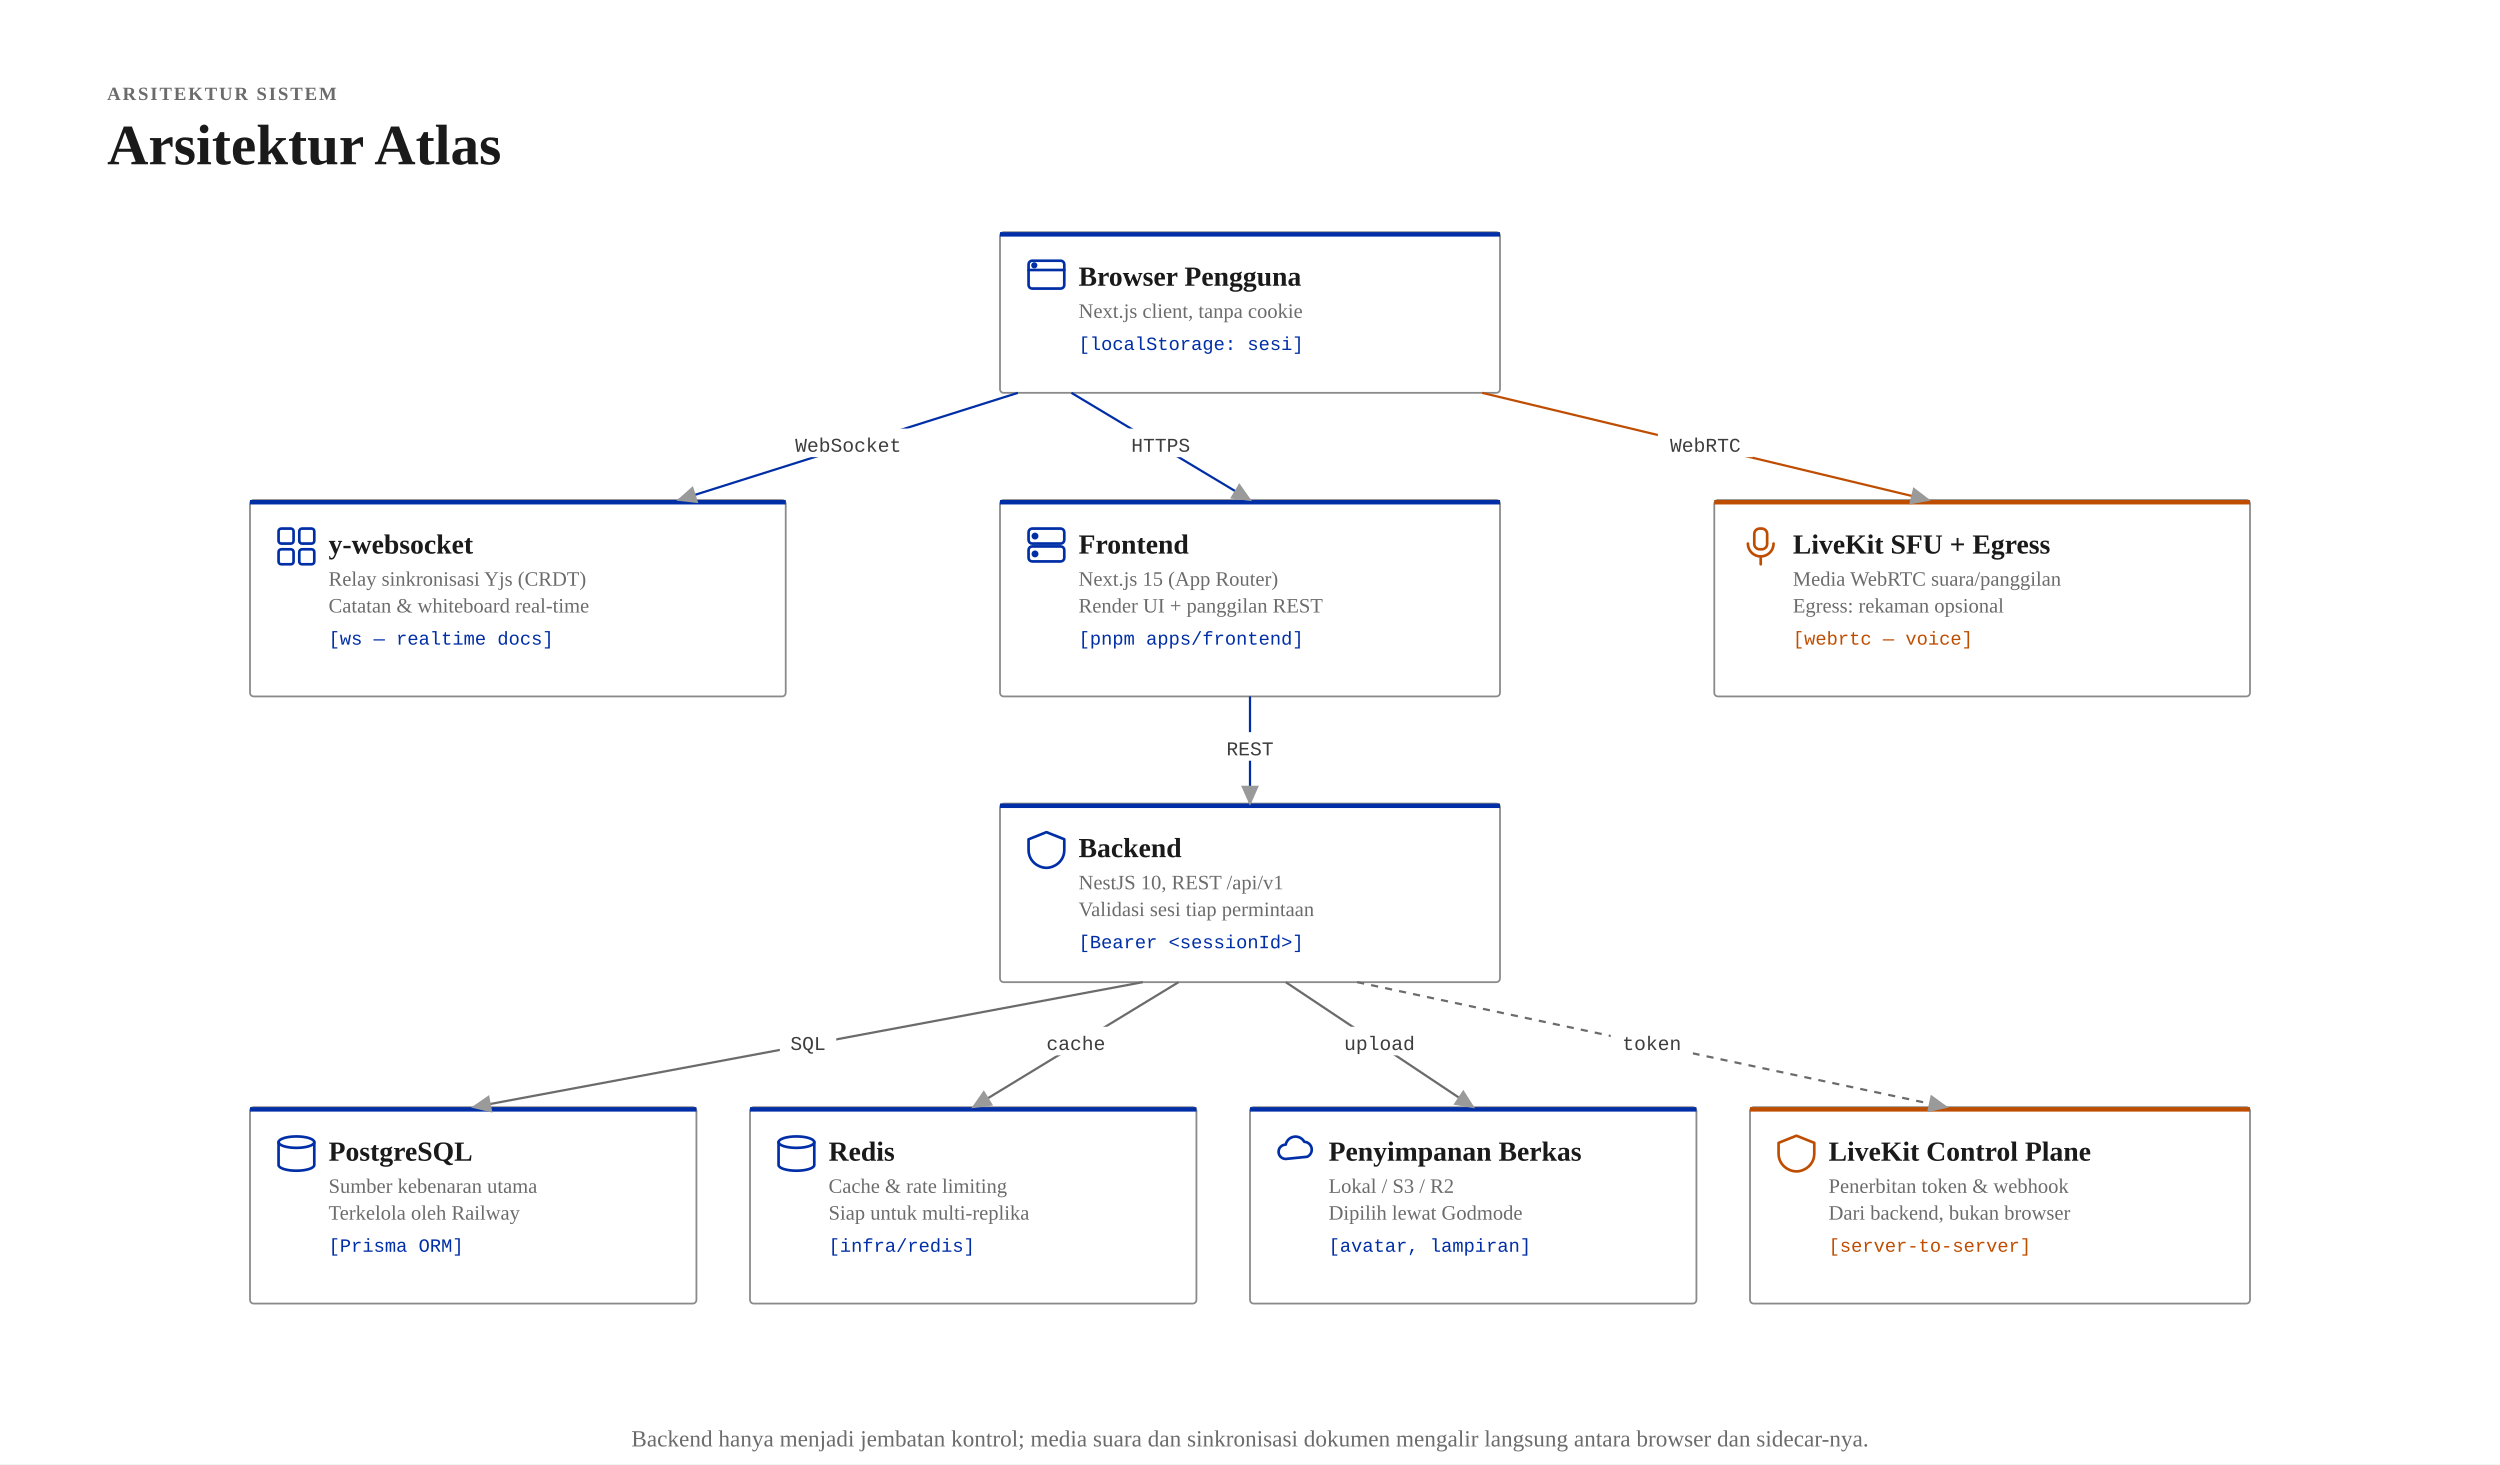
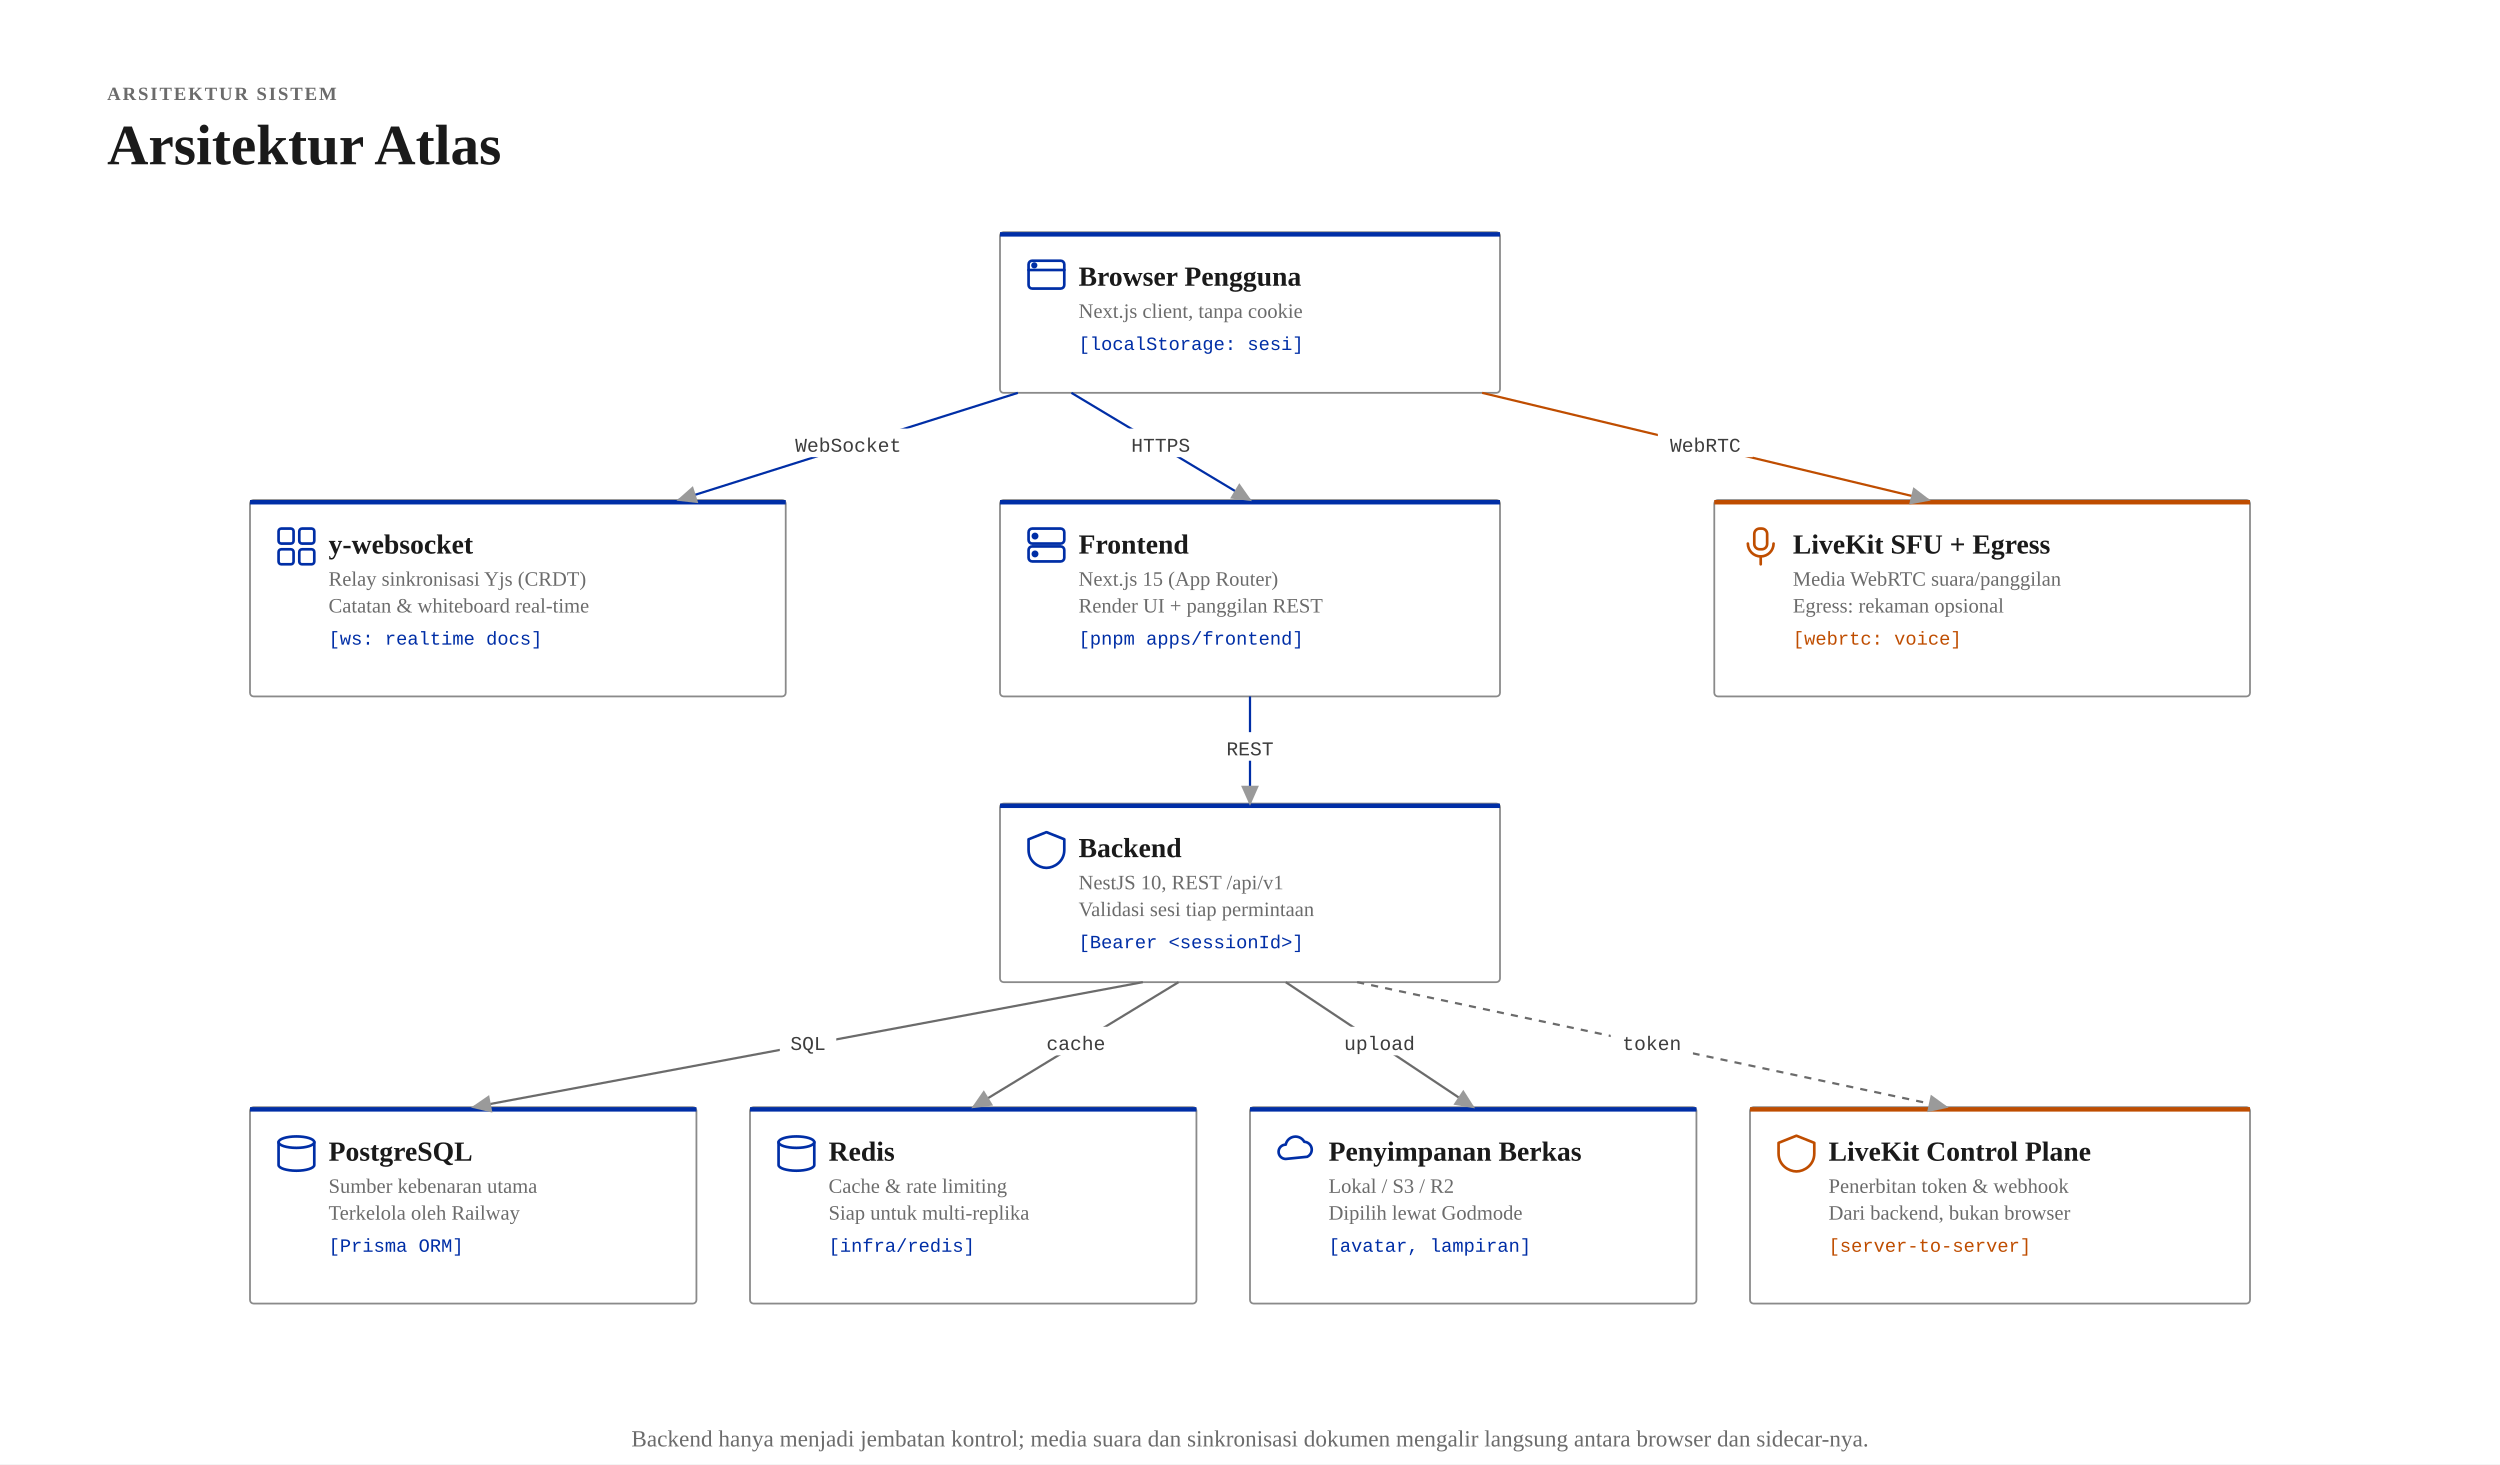
<svg xmlns="http://www.w3.org/2000/svg" width="1400" height="820" viewBox="0 0 1400 820">
  <rect width="1400" height="820" fill="#ffffff" />
  <defs>
    <marker id="arrowhead" markerWidth="9" markerHeight="8" refX="8" refY="4" orient="auto">
      <path d="M0,0 L9,4 L0,8 z" fill="#9a9a9a" />
    </marker>
  </defs>
  <text x="60" y="56" font-family="Times New Roman" font-size="10.5" font-weight="700" fill="#6b6b6b" text-anchor="start" letter-spacing="0.1em">ARSITEKTUR SISTEM</text>
  <text x="60" y="92" font-family="Times New Roman" font-size="32" font-weight="700" fill="#1a1a1a" text-anchor="start">Arsitektur Atlas</text>
  <rect x="560" y="130" width="280" height="90" rx="2" fill="#ffffff" stroke="#8a8a8a" stroke-width="1" />
  <rect x="560" y="130" width="280" height="2.5" fill="#002EA6" />
  <g transform="translate(576 146)" stroke="#002EA6">
    <g stroke-width="1.5" stroke-linecap="round" stroke-linejoin="round" fill="none">
      <rect x="0" y="0" width="20" height="15.6" rx="2" />
      <line x1="0" y1="5.2" x2="20" y2="5.2" />
      <circle cx="3.2" cy="2.6" r="1" fill="#002EA6" />
    </g>
  </g>
  <text x="604" y="160" font-family="Times New Roman" font-size="15.5" font-weight="700" fill="#1a1a1a" text-anchor="start">Browser Pengguna</text>
  <text x="604" y="178" font-family="Times New Roman" font-size="11.5" font-weight="400" fill="#6b6b6b" text-anchor="start">Next.js client, tanpa cookie</text>
  <text x="604" y="196" font-family="Courier New" font-size="10.5" font-weight="400" fill="#002EA6" text-anchor="start">[localStorage: sesi]</text>
  <rect x="560" y="280" width="280" height="110" rx="2" fill="#ffffff" stroke="#8a8a8a" stroke-width="1" />
  <rect x="560" y="280" width="280" height="2.5" fill="#002EA6" />
  <g transform="translate(576 296)" stroke="#002EA6">
    <g stroke-width="1.5" stroke-linecap="round" stroke-linejoin="round" fill="none">
      <rect x="0" y="0" width="20" height="8.4" rx="2" />
      <rect x="0" y="10.0" width="20" height="8.4" rx="2" />
      <circle cx="3.6" cy="4.2" r="1.2" fill="#002EA6" />
      <circle cx="3.6" cy="14.2" r="1.2" fill="#002EA6" />
    </g>
  </g>
  <text x="604" y="310" font-family="Times New Roman" font-size="15.5" font-weight="700" fill="#1a1a1a" text-anchor="start">Frontend</text>
  <text x="604" y="328" font-family="Times New Roman" font-size="11.5" font-weight="400" fill="#6b6b6b" text-anchor="start">Next.js 15 (App Router)</text>
  <text x="604" y="343" font-family="Times New Roman" font-size="11.5" font-weight="400" fill="#6b6b6b" text-anchor="start">Render UI + panggilan REST</text>
  <text x="604" y="361" font-family="Courier New" font-size="10.5" font-weight="400" fill="#002EA6" text-anchor="start">[pnpm apps/frontend]</text>
  <rect x="140" y="280" width="300" height="110" rx="2" fill="#ffffff" stroke="#8a8a8a" stroke-width="1" />
  <rect x="140" y="280" width="300" height="2.5" fill="#002EA6" />
  <g transform="translate(156 296)" stroke="#002EA6">
    <g stroke-width="1.5" stroke-linecap="round" stroke-linejoin="round" fill="none">
      <rect x="0" y="0" width="8.4" height="8.4" rx="1.5" />
      <rect x="11.6" y="0" width="8.4" height="8.4" rx="1.5" />
      <rect x="0" y="11.6" width="8.4" height="8.4" rx="1.5" />
      <rect x="11.6" y="11.6" width="8.4" height="8.4" rx="1.5" />
    </g>
  </g>
  <text x="184" y="310" font-family="Times New Roman" font-size="15.5" font-weight="700" fill="#1a1a1a" text-anchor="start">y-websocket</text>
  <text x="184" y="328" font-family="Times New Roman" font-size="11.5" font-weight="400" fill="#6b6b6b" text-anchor="start">Relay sinkronisasi Yjs (CRDT)</text>
  <text x="184" y="343" font-family="Times New Roman" font-size="11.5" font-weight="400" fill="#6b6b6b" text-anchor="start">Catatan &amp; whiteboard real-time</text>
-   <text x="184" y="361" font-family="Courier New" font-size="10.5" font-weight="400" fill="#002EA6" text-anchor="start">[ws — realtime docs]</text>
+   <text x="184" y="361" font-family="Courier New" font-size="10.5" font-weight="400" fill="#002EA6" text-anchor="start">[ws: realtime docs]</text>
  <rect x="960" y="280" width="300" height="110" rx="2" fill="#ffffff" stroke="#8a8a8a" stroke-width="1" />
  <rect x="960" y="280" width="300" height="2.5" fill="#BF4D00" />
  <g transform="translate(976 296)" stroke="#BF4D00">
    <g stroke-width="1.5" stroke-linecap="round" stroke-linejoin="round" fill="none">
      <rect x="6.4" y="0" width="7.2" height="11.6" rx="3.0" />
      <path d="M2.8 8.4 A7.2 7.2 0 0 0 17.2 8.4" />
      <line x1="10.0" y1="15.6" x2="10.0" y2="20" />
    </g>
  </g>
  <text x="1004" y="310" font-family="Times New Roman" font-size="15.5" font-weight="700" fill="#1a1a1a" text-anchor="start">LiveKit SFU + Egress</text>
  <text x="1004" y="328" font-family="Times New Roman" font-size="11.5" font-weight="400" fill="#6b6b6b" text-anchor="start">Media WebRTC suara/panggilan</text>
  <text x="1004" y="343" font-family="Times New Roman" font-size="11.5" font-weight="400" fill="#6b6b6b" text-anchor="start">Egress: rekaman opsional</text>
-   <text x="1004" y="361" font-family="Courier New" font-size="10.5" font-weight="400" fill="#BF4D00" text-anchor="start">[webrtc — voice]</text>
+   <text x="1004" y="361" font-family="Courier New" font-size="10.5" font-weight="400" fill="#BF4D00" text-anchor="start">[webrtc: voice]</text>
  <rect x="560" y="450" width="280" height="100" rx="2" fill="#ffffff" stroke="#8a8a8a" stroke-width="1" />
  <rect x="560" y="450" width="280" height="2.5" fill="#002EA6" />
  <g transform="translate(576 466)" stroke="#002EA6">
    <g stroke-width="1.5" stroke-linecap="round" stroke-linejoin="round" fill="none">
      <path d="M10.0 0 L20 4.0 V10.0 C20 16.4 14.4 20 10.0 20 C5.6 20 0 16.4 0 10.0 V4.0 Z" />
    </g>
  </g>
  <text x="604" y="480" font-family="Times New Roman" font-size="15.5" font-weight="700" fill="#1a1a1a" text-anchor="start">Backend</text>
  <text x="604" y="498" font-family="Times New Roman" font-size="11.5" font-weight="400" fill="#6b6b6b" text-anchor="start">NestJS 10, REST /api/v1</text>
  <text x="604" y="513" font-family="Times New Roman" font-size="11.5" font-weight="400" fill="#6b6b6b" text-anchor="start">Validasi sesi tiap permintaan</text>
  <text x="604" y="531" font-family="Courier New" font-size="10.5" font-weight="400" fill="#002EA6" text-anchor="start">[Bearer &lt;sessionId&gt;]</text>
  <rect x="140" y="620" width="250" height="110" rx="2" fill="#ffffff" stroke="#8a8a8a" stroke-width="1" />
  <rect x="140" y="620" width="250" height="2.5" fill="#002EA6" />
  <g transform="translate(156 636)" stroke="#002EA6">
    <g stroke-width="1.5" stroke-linecap="round" stroke-linejoin="round" fill="none">
      <ellipse cx="10.0" cy="3.6" rx="10.0" ry="3.2" />
      <path d="M0 3.6 L0 16.4 A10.0 3.2 0 0 0 20 16.4 L20 3.6" />
    </g>
  </g>
  <text x="184" y="650" font-family="Times New Roman" font-size="15.5" font-weight="700" fill="#1a1a1a" text-anchor="start">PostgreSQL</text>
  <text x="184" y="668" font-family="Times New Roman" font-size="11.5" font-weight="400" fill="#6b6b6b" text-anchor="start">Sumber kebenaran utama</text>
  <text x="184" y="683" font-family="Times New Roman" font-size="11.5" font-weight="400" fill="#6b6b6b" text-anchor="start">Terkelola oleh Railway</text>
  <text x="184" y="701" font-family="Courier New" font-size="10.5" font-weight="400" fill="#002EA6" text-anchor="start">[Prisma ORM]</text>
  <rect x="420" y="620" width="250" height="110" rx="2" fill="#ffffff" stroke="#8a8a8a" stroke-width="1" />
  <rect x="420" y="620" width="250" height="2.5" fill="#002EA6" />
  <g transform="translate(436 636)" stroke="#002EA6">
    <g stroke-width="1.5" stroke-linecap="round" stroke-linejoin="round" fill="none">
      <ellipse cx="10.0" cy="3.6" rx="10.0" ry="3.2" />
      <path d="M0 3.6 L0 16.4 A10.0 3.2 0 0 0 20 16.4 L20 3.6" />
    </g>
  </g>
  <text x="464" y="650" font-family="Times New Roman" font-size="15.5" font-weight="700" fill="#1a1a1a" text-anchor="start">Redis</text>
  <text x="464" y="668" font-family="Times New Roman" font-size="11.5" font-weight="400" fill="#6b6b6b" text-anchor="start">Cache &amp; rate limiting</text>
  <text x="464" y="683" font-family="Times New Roman" font-size="11.5" font-weight="400" fill="#6b6b6b" text-anchor="start">Siap untuk multi-replika</text>
  <text x="464" y="701" font-family="Courier New" font-size="10.5" font-weight="400" fill="#002EA6" text-anchor="start">[infra/redis]</text>
  <rect x="700" y="620" width="250" height="110" rx="2" fill="#ffffff" stroke="#8a8a8a" stroke-width="1" />
  <rect x="700" y="620" width="250" height="2.5" fill="#002EA6" />
  <g transform="translate(716 636)" stroke="#002EA6">
    <g stroke-width="1.5" stroke-linecap="round" stroke-linejoin="round" fill="none">
      <path d="M4.0 13.0 a4.0 4.0 0 0 1 0 -8.0 a5.6 5.6 0 0 1 10.4 -1.6 a4.4 4.4 0 0 1 1.6 8.4 z" />
    </g>
  </g>
  <text x="744" y="650" font-family="Times New Roman" font-size="15.5" font-weight="700" fill="#1a1a1a" text-anchor="start">Penyimpanan Berkas</text>
  <text x="744" y="668" font-family="Times New Roman" font-size="11.5" font-weight="400" fill="#6b6b6b" text-anchor="start">Lokal / S3 / R2</text>
  <text x="744" y="683" font-family="Times New Roman" font-size="11.5" font-weight="400" fill="#6b6b6b" text-anchor="start">Dipilih lewat Godmode</text>
  <text x="744" y="701" font-family="Courier New" font-size="10.5" font-weight="400" fill="#002EA6" text-anchor="start">[avatar, lampiran]</text>
  <rect x="980" y="620" width="280" height="110" rx="2" fill="#ffffff" stroke="#8a8a8a" stroke-width="1" />
  <rect x="980" y="620" width="280" height="2.5" fill="#BF4D00" />
  <g transform="translate(996 636)" stroke="#BF4D00">
    <g stroke-width="1.5" stroke-linecap="round" stroke-linejoin="round" fill="none">
      <path d="M10.0 0 L20 4.0 V10.0 C20 16.4 14.4 20 10.0 20 C5.6 20 0 16.4 0 10.0 V4.0 Z" />
    </g>
  </g>
  <text x="1024" y="650" font-family="Times New Roman" font-size="15.5" font-weight="700" fill="#1a1a1a" text-anchor="start">LiveKit Control Plane</text>
  <text x="1024" y="668" font-family="Times New Roman" font-size="11.5" font-weight="400" fill="#6b6b6b" text-anchor="start">Penerbitan token &amp; webhook</text>
  <text x="1024" y="683" font-family="Times New Roman" font-size="11.5" font-weight="400" fill="#6b6b6b" text-anchor="start">Dari backend, bukan browser</text>
  <text x="1024" y="701" font-family="Courier New" font-size="10.5" font-weight="400" fill="#BF4D00" text-anchor="start">[server-to-server]</text>
  <line x1="600" y1="220" x2="700" y2="280" stroke="#002EA6" stroke-width="1.25" marker-end="url(#arrowhead)" />
  <rect x="627.0" y="240.0" width="46.0" height="16" fill="#ffffff" />
  <text x="650.0" y="253.0" font-family="Courier New" font-size="11" font-weight="400" fill="#3d3d3d" text-anchor="middle">HTTPS</text>
  <line x1="570" y1="220" x2="380" y2="280" stroke="#002EA6" stroke-width="1.25" marker-end="url(#arrowhead)" />
  <rect x="437.6" y="240.0" width="74.8" height="16" fill="#ffffff" />
  <text x="475.0" y="253.0" font-family="Courier New" font-size="11" font-weight="400" fill="#3d3d3d" text-anchor="middle">WebSocket</text>
  <line x1="830" y1="220" x2="1080" y2="280" stroke="#BF4D00" stroke-width="1.25" marker-end="url(#arrowhead)" />
  <rect x="928.4" y="240.0" width="53.2" height="16" fill="#ffffff" />
  <text x="955.0" y="253.0" font-family="Courier New" font-size="11" font-weight="400" fill="#3d3d3d" text-anchor="middle">WebRTC</text>
  <line x1="700" y1="390" x2="700" y2="450" stroke="#002EA6" stroke-width="1.25" marker-end="url(#arrowhead)" />
  <rect x="680.6" y="410.0" width="38.8" height="16" fill="#ffffff" />
  <text x="700.0" y="423.0" font-family="Courier New" font-size="11" font-weight="400" fill="#3d3d3d" text-anchor="middle">REST</text>
  <line x1="640" y1="550" x2="265" y2="620" stroke="#6b6b6b" stroke-width="1.25" marker-end="url(#arrowhead)" />
  <rect x="436.7" y="575.0" width="31.6" height="16" fill="#ffffff" />
  <text x="452.5" y="588.0" font-family="Courier New" font-size="11" font-weight="400" fill="#3d3d3d" text-anchor="middle">SQL</text>
  <line x1="660" y1="550" x2="545" y2="620" stroke="#6b6b6b" stroke-width="1.25" marker-end="url(#arrowhead)" />
  <rect x="579.5" y="575.0" width="46.0" height="16" fill="#ffffff" />
  <text x="602.5" y="588.0" font-family="Courier New" font-size="11" font-weight="400" fill="#3d3d3d" text-anchor="middle">cache</text>
  <line x1="720" y1="550" x2="825" y2="620" stroke="#6b6b6b" stroke-width="1.25" marker-end="url(#arrowhead)" />
  <rect x="745.9" y="575.0" width="53.2" height="16" fill="#ffffff" />
  <text x="772.5" y="588.0" font-family="Courier New" font-size="11" font-weight="400" fill="#3d3d3d" text-anchor="middle">upload</text>
  <line x1="760" y1="550" x2="1090" y2="620" stroke="#6b6b6b" stroke-width="1.25" stroke-dasharray="4,4" marker-end="url(#arrowhead)" />
  <rect x="902.0" y="575.0" width="46.0" height="16" fill="#ffffff" />
  <text x="925.0" y="588.0" font-family="Courier New" font-size="11" font-weight="400" fill="#3d3d3d" text-anchor="middle">token</text>
  <text x="700" y="810" font-family="Times New Roman" font-size="13" font-weight="400" fill="#6b6b6b" text-anchor="middle">Backend hanya menjadi jembatan kontrol; media suara dan sinkronisasi dokumen mengalir langsung antara browser dan sidecar-nya.</text>
</svg>
